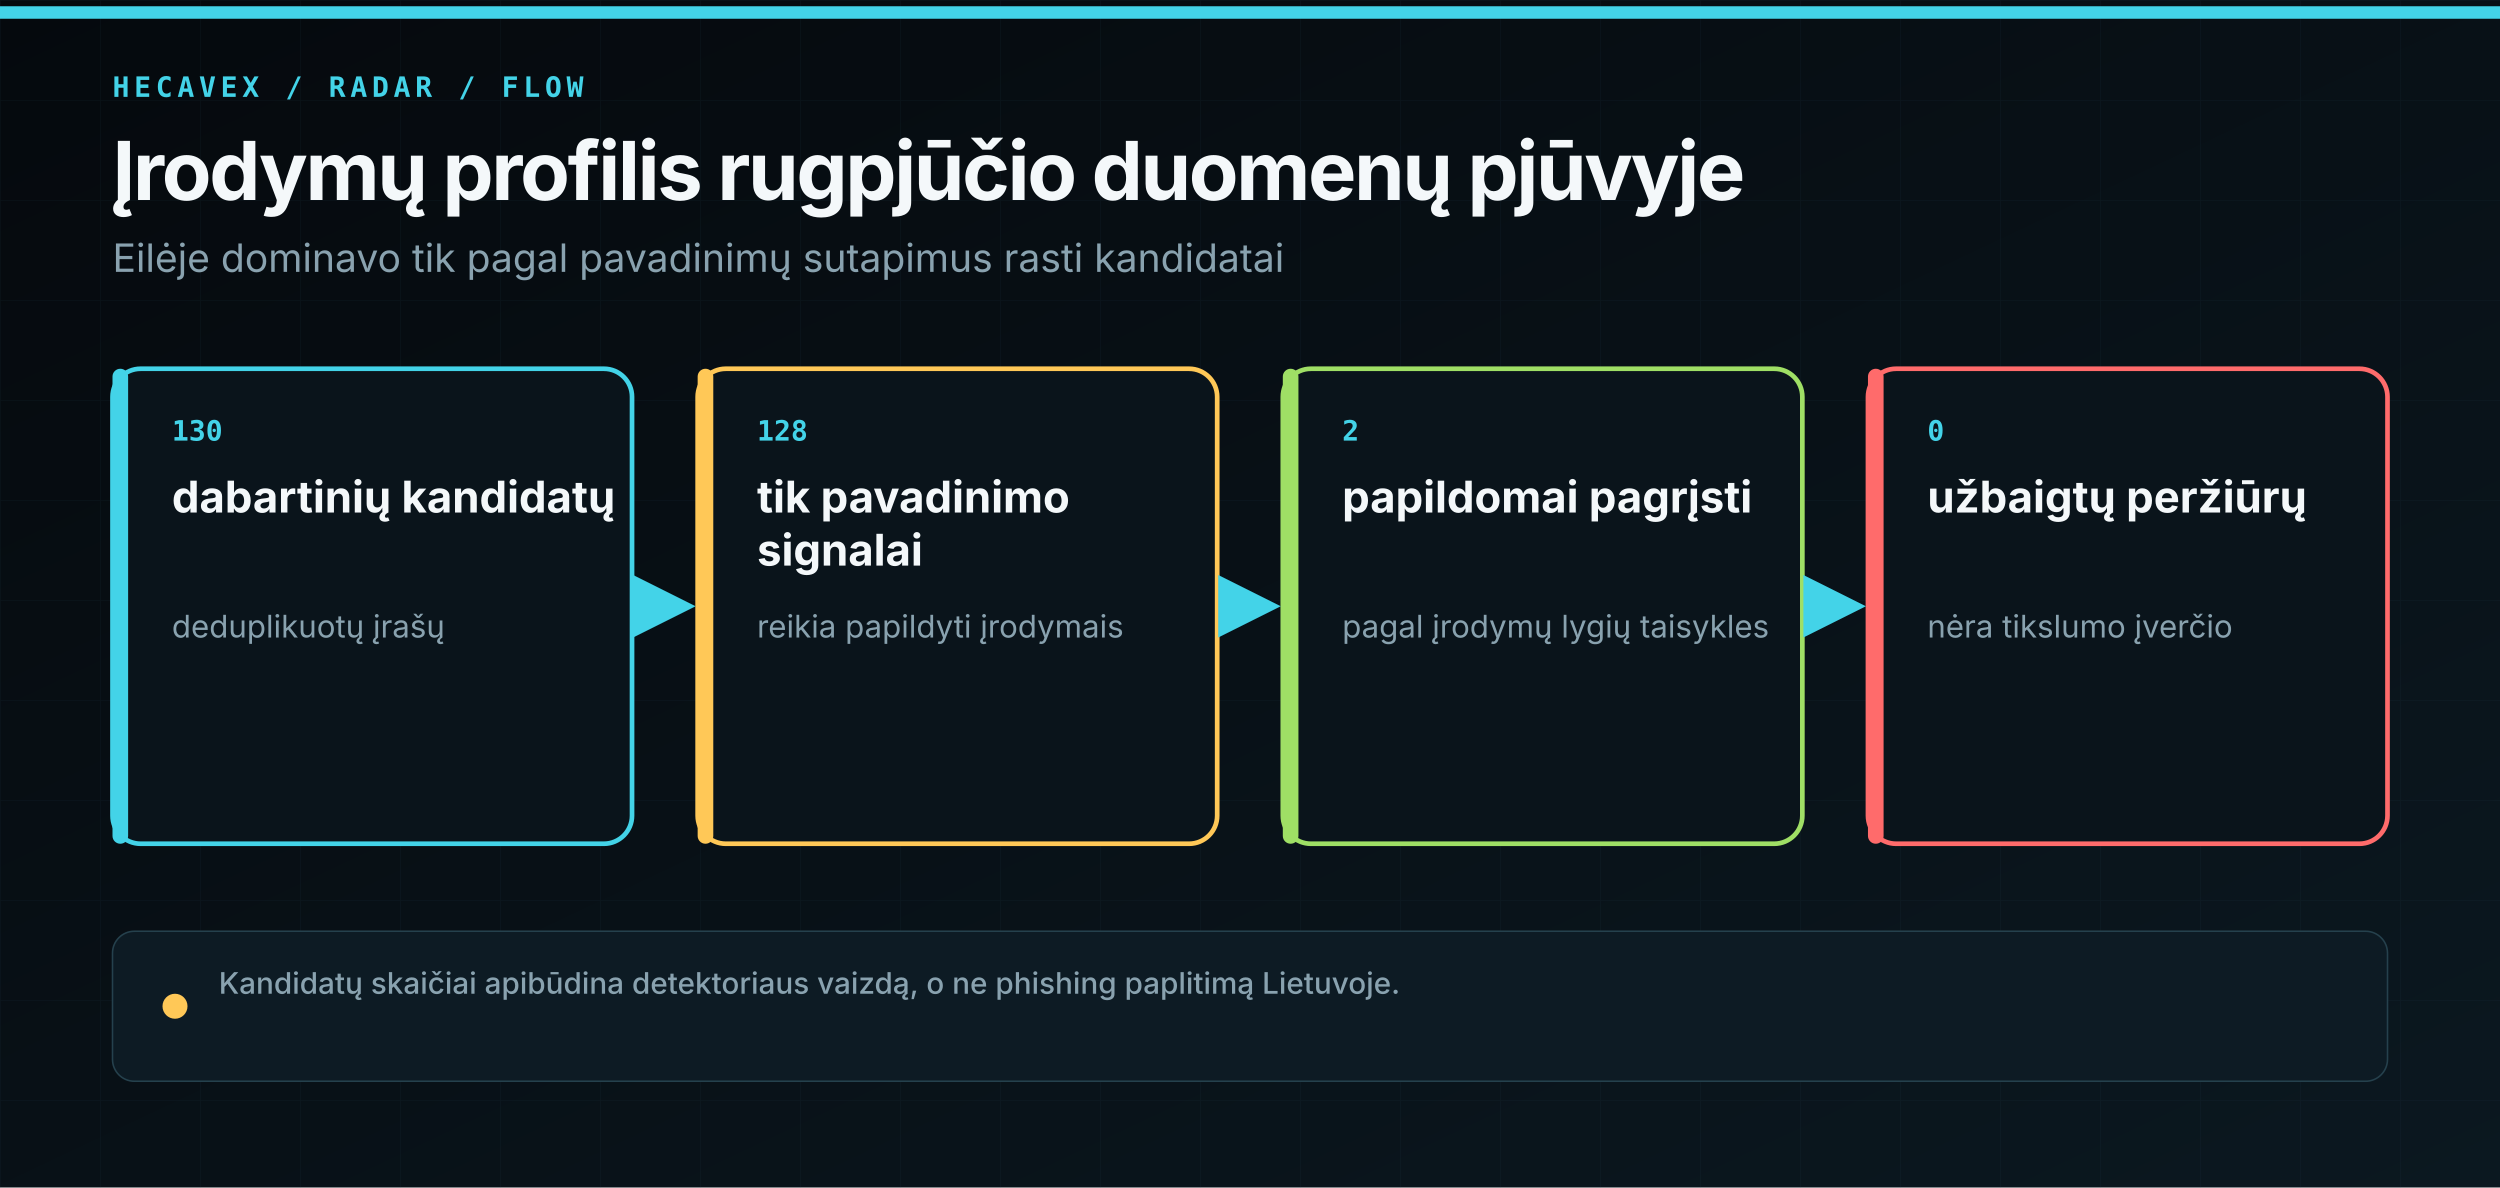
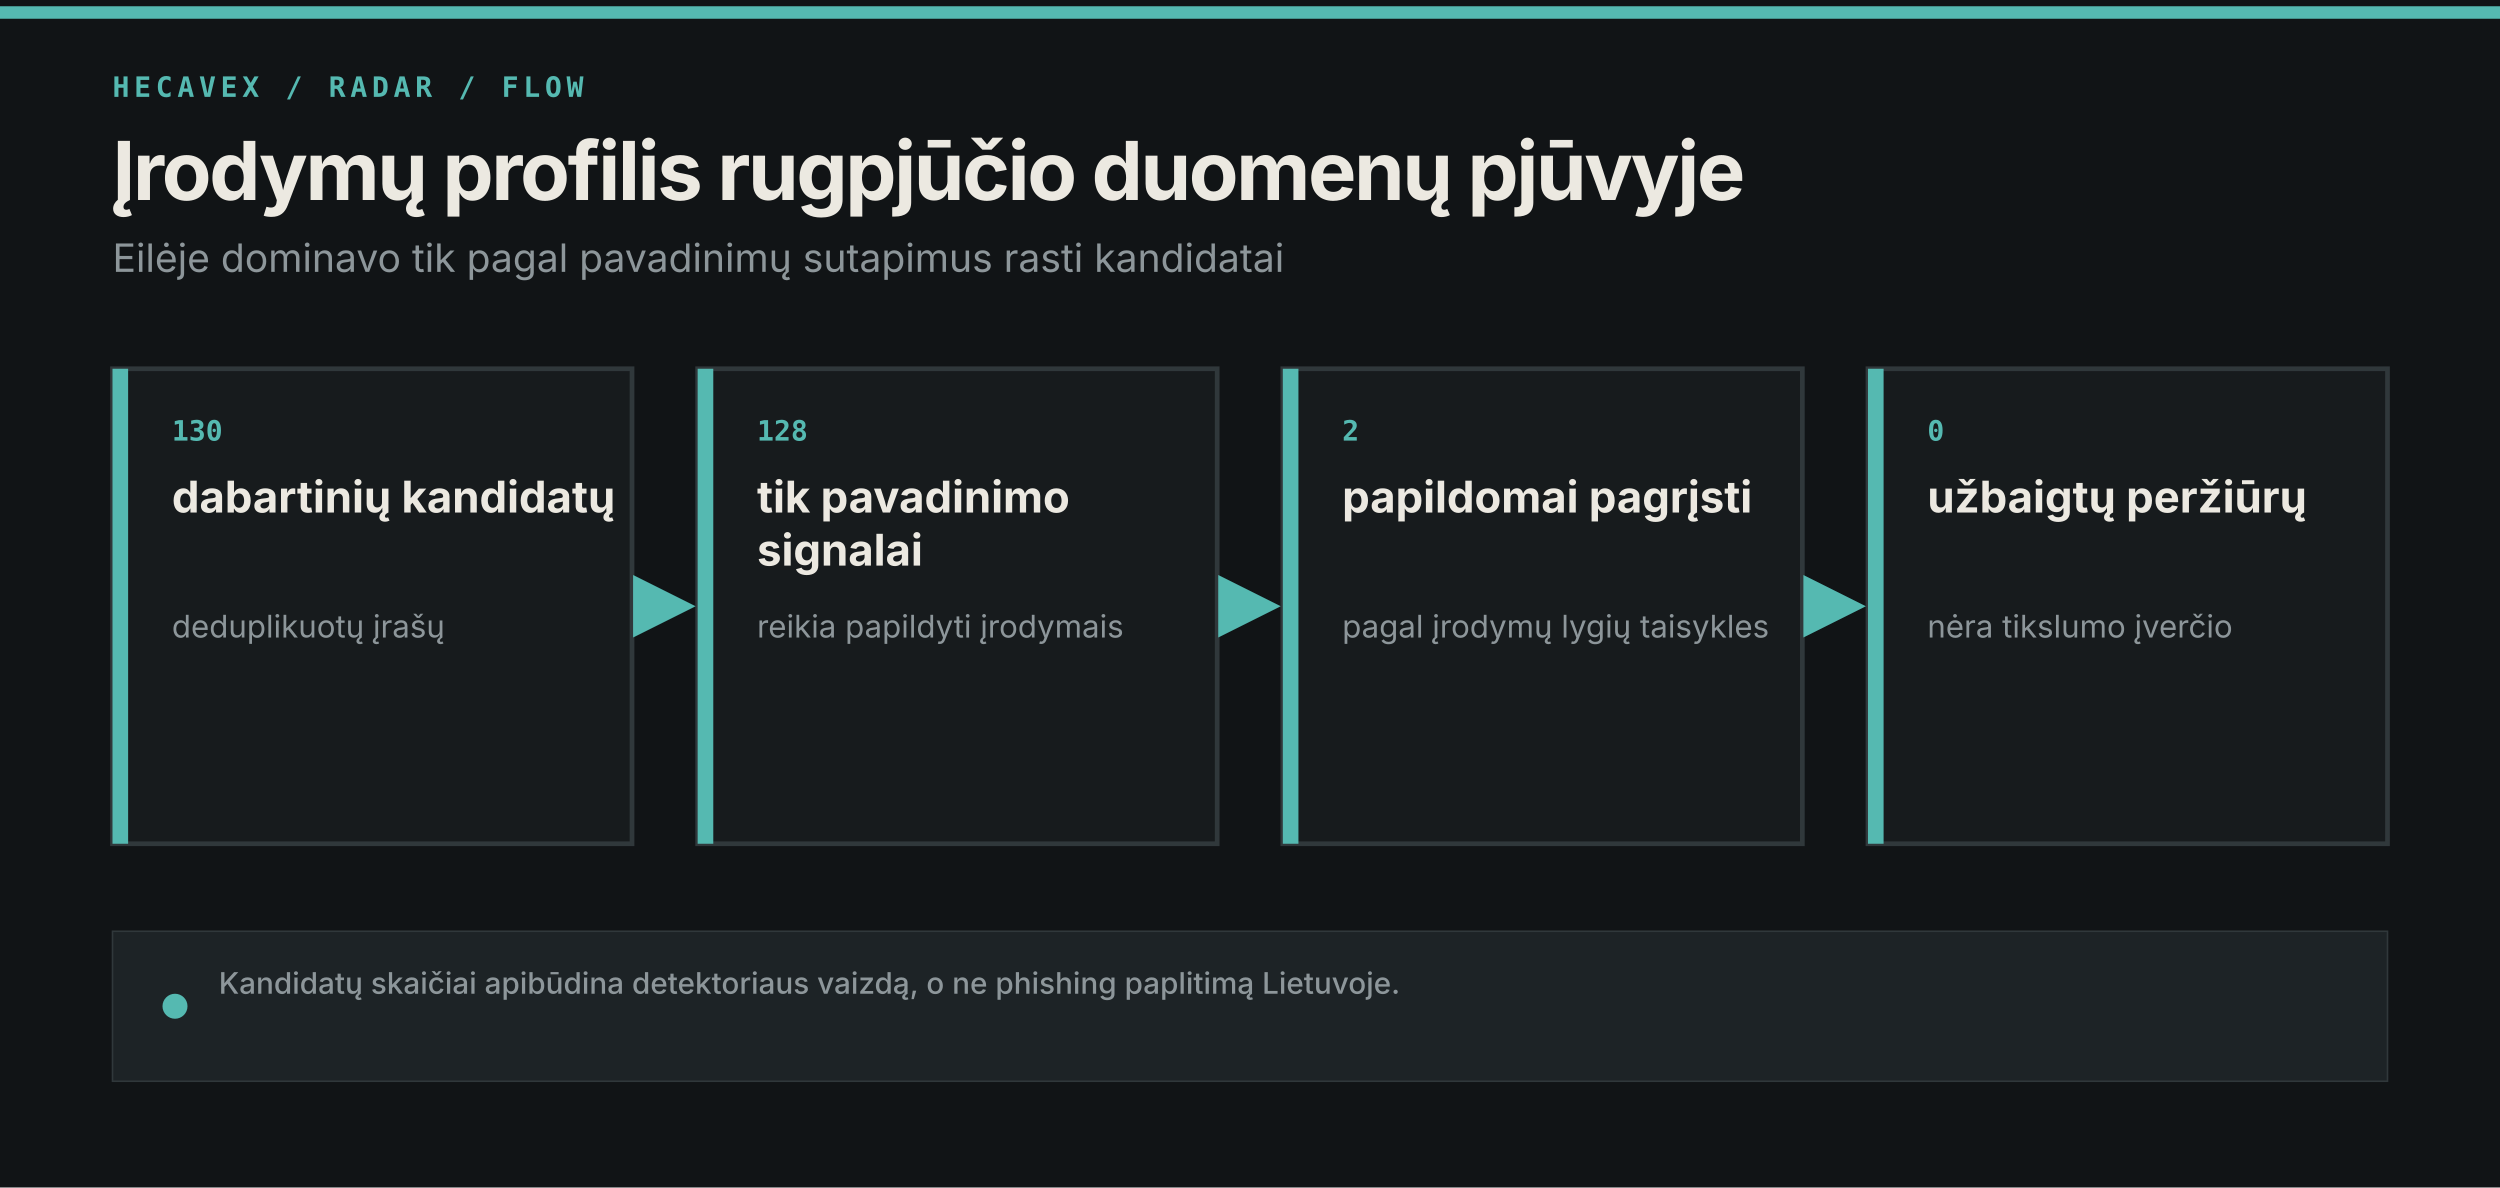
<svg xmlns="http://www.w3.org/2000/svg" width="1600" height="760" viewBox="0 0 1600 760" role="img" aria-labelledby="title desc">
  <defs>
-     <linearGradient id="bg" x1="0" y1="0" x2="1" y2="1">
-       <stop stop-color="#05090d" />
-       <stop offset="1" stop-color="#0b1820" />
-     </linearGradient>
-     <pattern id="grid" width="64" height="64" patternUnits="userSpaceOnUse">
-       <path d="M64 0H0V64" fill="none" stroke="#25414d" stroke-width="1" opacity=".28" />
-     </pattern>
-     <filter id="glow">
-       <feGaussianBlur stdDeviation="8" result="b" />
-       <feMerge>
-         <feMergeNode in="b" />
-         <feMergeNode in="SourceGraphic" />
-       </feMerge>
-     </filter>
    <marker id="arrow" viewBox="0 0 12 12" refX="10" refY="6" markerWidth="10" markerHeight="10" orient="auto">
-       <path d="M0 0 12 6 0 12Z" fill="#43d3e8" />
+       <path d="M0 0 12 6 0 12Z" fill="#55b9b1" />
    </marker>
    <style>
      .sans{font-family:Inter,Arial,sans-serif}.mono{font-family:'IBM Plex Mono',Consolas,monospace}
-       .title{font:700 52px Inter,Arial,sans-serif;fill:#f4f8fa;letter-spacing:-1.5px}
-       .subtitle{font:400 25px Inter,Arial,sans-serif;fill:#89a2af}
-       .eyebrow{font:600 18px 'IBM Plex Mono',Consolas,monospace;fill:#43d3e8;letter-spacing:3px}
-       .node-title{font:700 28px Inter,Arial,sans-serif;fill:#f4f8fa}
-       .node-copy{font:400 20px Inter,Arial,sans-serif;fill:#89a2af}
-       .node-code{font:600 18px 'IBM Plex Mono',Consolas,monospace;fill:#43d3e8}
-       .note{font:500 19px Inter,Arial,sans-serif;fill:#89a2af}
+       .title{font:700 52px Inter,Arial,sans-serif;fill:#ece9e1;letter-spacing:-1.5px}
+       .subtitle{font:400 25px Inter,Arial,sans-serif;fill:#8d969a}
+       .eyebrow{font:600 18px 'IBM Plex Mono',Consolas,monospace;fill:#55b9b1;letter-spacing:3px}
+       .node-title{font:700 28px Inter,Arial,sans-serif;fill:#ece9e1}
+       .node-copy{font:400 20px Inter,Arial,sans-serif;fill:#8d969a}
+       .node-code{font:600 18px 'IBM Plex Mono',Consolas,monospace;fill:#55b9b1}
+       .note{font:500 19px Inter,Arial,sans-serif;fill:#8d969a}
    </style>
  </defs>
-   <rect width="1600" height="760" fill="url(#bg)" />
-   <rect width="1600" height="760" fill="url(#grid)" opacity=".5" />
-   <path d="M0 8H1600" stroke="#43d3e8" stroke-width="8" />
+   <rect width="1600" height="760" fill="#111416" />
+   <path d="M0 8H1600" stroke="#55b9b1" stroke-width="8" />
  <text x="72" y="62" class="eyebrow">HECAVEX / RADAR / FLOW</text>
  <text x="72" y="128" class="title" text-anchor="start">
    <tspan x="72" dy="0">Įrodymų profilis rugpjūčio duomenų pjūvyje</tspan>
  </text>
  <text x="72" y="174" class="subtitle" text-anchor="start">
    <tspan x="72" dy="0">Eilėje dominavo tik pagal pavadinimų sutapimus rasti kandidatai</tspan>
  </text>
  <g>
-     <rect x="72" y="236" width="332.5" height="304" rx="18" fill="#0a141b" stroke="#43d3e8" stroke-width="3" />
-     <rect x="72" y="236" width="10" height="304" rx="5" fill="#43d3e8" />
+     <rect x="72" y="236" width="332.5" height="304" fill="#171b1d" stroke="#30383b" stroke-width="3" />
+     <rect x="72" y="236" width="10" height="304" fill="#55b9b1" />
    <text x="110" y="282" class="node-code">130</text>
    <text x="110" y="328" class="node-title" text-anchor="start">
      <tspan x="110" dy="0">dabartinių kandidatų</tspan>
    </text>
    <text x="110" y="408" class="node-copy" text-anchor="start">
      <tspan x="110" dy="0">deduplikuotų įrašų</tspan>
    </text>
  </g>
  <g>
-     <rect x="446.5" y="236" width="332.5" height="304" rx="18" fill="#0a141b" stroke="#ffc857" stroke-width="3" />
-     <rect x="446.5" y="236" width="10" height="304" rx="5" fill="#ffc857" />
+     <rect x="446.5" y="236" width="332.5" height="304" fill="#171b1d" stroke="#30383b" stroke-width="3" />
+     <rect x="446.5" y="236" width="10" height="304" fill="#55b9b1" />
    <text x="484.5" y="282" class="node-code">128</text>
    <text x="484.5" y="328" class="node-title" text-anchor="start">
      <tspan x="484.5" dy="0">tik pavadinimo</tspan>
      <tspan x="484.5" dy="34">signalai</tspan>
    </text>
    <text x="484.5" y="408" class="node-copy" text-anchor="start">
      <tspan x="484.5" dy="0">reikia papildyti įrodymais</tspan>
    </text>
  </g>
  <g>
-     <rect x="821" y="236" width="332.5" height="304" rx="18" fill="#0a141b" stroke="#9fdf65" stroke-width="3" />
-     <rect x="821" y="236" width="10" height="304" rx="5" fill="#9fdf65" />
+     <rect x="821" y="236" width="332.5" height="304" fill="#171b1d" stroke="#30383b" stroke-width="3" />
+     <rect x="821" y="236" width="10" height="304" fill="#55b9b1" />
    <text x="859" y="282" class="node-code">2</text>
    <text x="859" y="328" class="node-title" text-anchor="start">
      <tspan x="859" dy="0">papildomai pagrįsti</tspan>
    </text>
    <text x="859" y="408" class="node-copy" text-anchor="start">
      <tspan x="859" dy="0">pagal įrodymų lygių taisykles</tspan>
    </text>
  </g>
  <g>
-     <rect x="1195.5" y="236" width="332.5" height="304" rx="18" fill="#0a141b" stroke="#ff6b6b" stroke-width="3" />
-     <rect x="1195.5" y="236" width="10" height="304" rx="5" fill="#ff6b6b" />
+     <rect x="1195.5" y="236" width="332.5" height="304" fill="#171b1d" stroke="#30383b" stroke-width="3" />
+     <rect x="1195.5" y="236" width="10" height="304" fill="#55b9b1" />
    <text x="1233.5" y="282" class="node-code">0</text>
    <text x="1233.5" y="328" class="node-title" text-anchor="start">
      <tspan x="1233.5" dy="0">užbaigtų peržiūrų</tspan>
    </text>
    <text x="1233.5" y="408" class="node-copy" text-anchor="start">
      <tspan x="1233.5" dy="0">nėra tikslumo įverčio</tspan>
    </text>
  </g>
  <g>
-     <path d="M412.5 388H438.5" stroke="#43d3e8" stroke-width="4" marker-end="url(#arrow)" />
+     <path d="M412.5 388H438.5" stroke="#55b9b1" stroke-width="4" marker-end="url(#arrow)" />
  </g>
  <g>
-     <path d="M787 388H813" stroke="#43d3e8" stroke-width="4" marker-end="url(#arrow)" />
+     <path d="M787 388H813" stroke="#55b9b1" stroke-width="4" marker-end="url(#arrow)" />
  </g>
  <g>
-     <path d="M1161.5 388H1187.5" stroke="#43d3e8" stroke-width="4" marker-end="url(#arrow)" />
+     <path d="M1161.5 388H1187.5" stroke="#55b9b1" stroke-width="4" marker-end="url(#arrow)" />
  </g>
-   <rect x="72" y="596" width="1456" height="96" rx="14" fill="#0d1b24" stroke="#25414d" />
-   <circle cx="112" cy="644" r="8" fill="#ffc857" />
+   <rect x="72" y="596" width="1456" height="96" fill="#1d2326" stroke="#30383b" />
+   <circle cx="112" cy="644" r="8" fill="#55b9b1" />
  <text x="140" y="636" class="note" text-anchor="start">
    <tspan x="140" dy="0">Kandidatų skaičiai apibūdina detektoriaus vaizdą, o ne phishing paplitimą Lietuvoje.</tspan>
  </text>
</svg>
